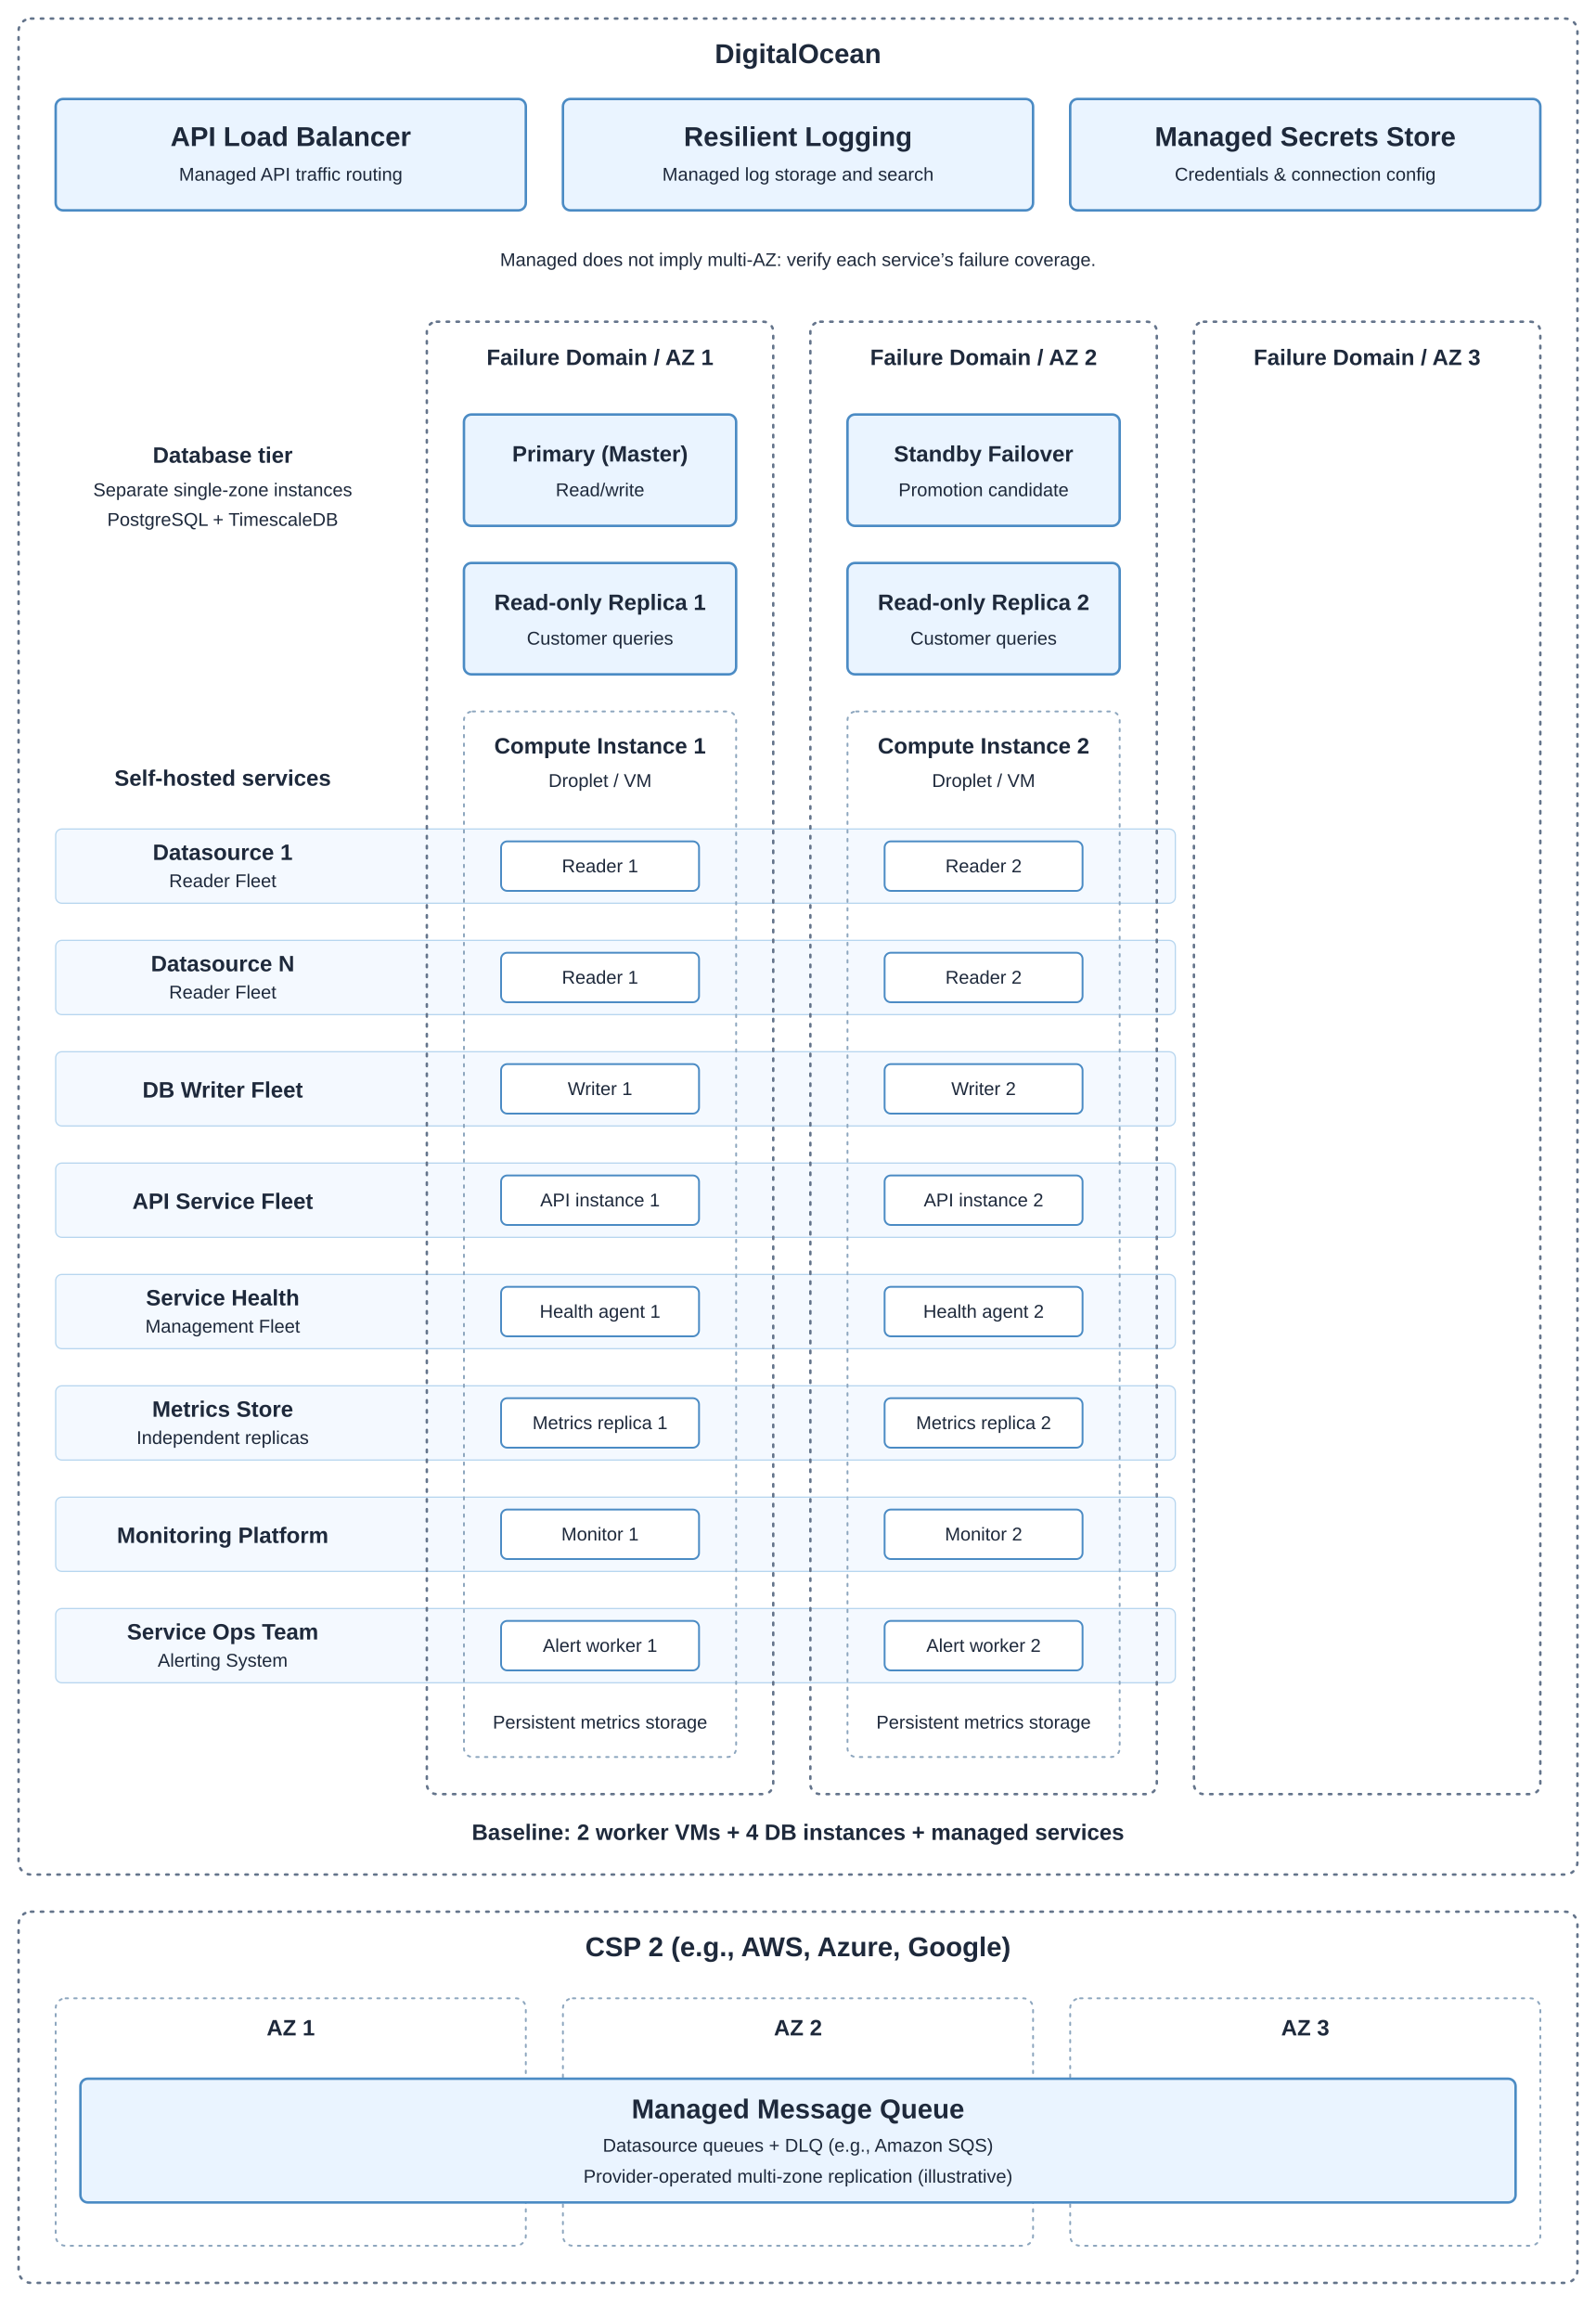
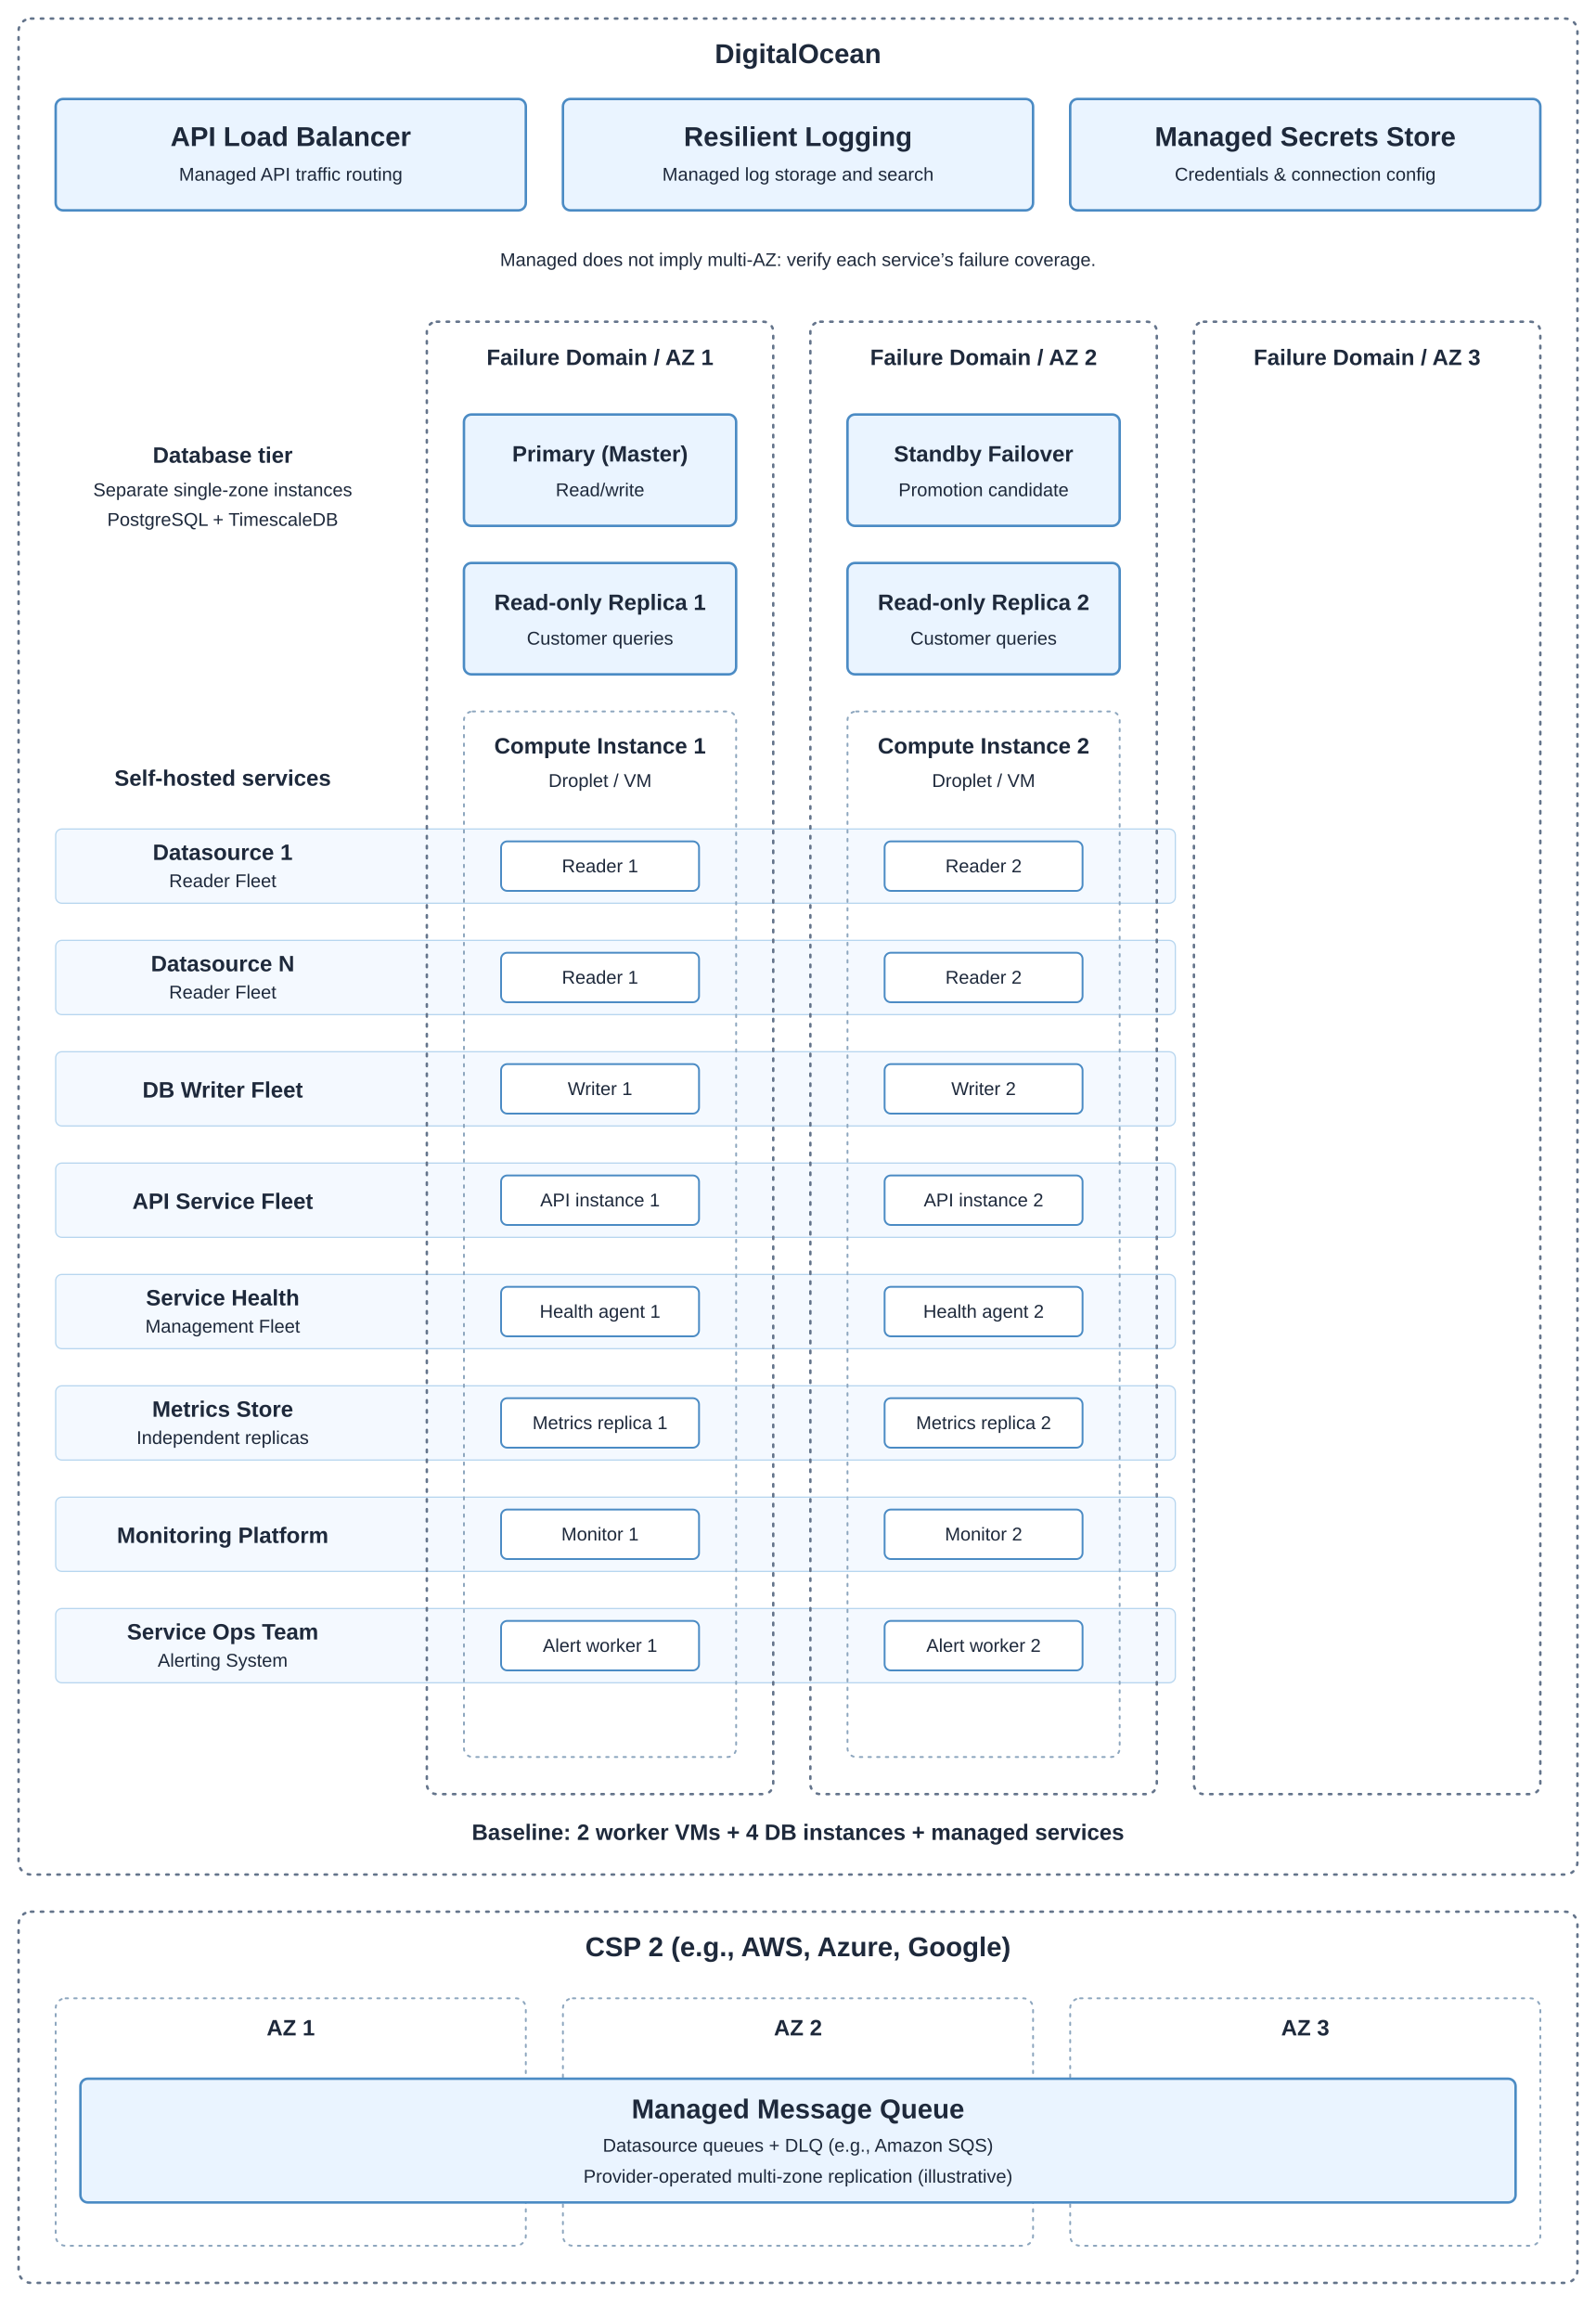
<svg xmlns="http://www.w3.org/2000/svg" width="1290" height="1875" viewBox="0 0 1290 1875" role="img" aria-labelledby="deployment-title deployment-description">
  <style>
    text { font-family: Arial, Helvetica, sans-serif; fill: #1e293b; text-anchor: middle; }
    .boundary { fill: none; stroke: #64748b; stroke-width: 2; stroke-dasharray: 2 6; stroke-linecap: round; }
    .compute { fill: none; stroke: #8da6be; stroke-width: 1.5; stroke-dasharray: 2 5; stroke-linecap: round; }
    .node { fill: #eaf4ff; stroke: #4b8bc4; stroke-width: 2; }
    .band { fill: #eaf4ff; fill-opacity: 0.55; stroke: #b7d6ef; stroke-width: 1; }
    .member { fill: #ffffff; stroke: #4b8bc4; stroke-width: 1.5; }
    .title { font-size: 22px; font-weight: 600; }
    .label { font-size: 18px; font-weight: 600; }
    .detail { font-size: 15px; }
  </style>
  <rect width="1290" height="1875" fill="#ffffff" />
  <g aria-label="DigitalOcean application deployment">
    <rect class="boundary" x="15" y="15" width="1260" height="1500" rx="10" />
    <text class="title" x="645" y="51">DigitalOcean</text>
    <g transform="translate(0, -30)">
      <g aria-label="API Load Balancer, managed service; verify failure coverage">
        <rect class="node" x="45" y="110" width="380" height="90" rx="6" />
        <text class="title" x="235" y="148">API Load Balancer</text>
        <text class="detail" x="235" y="176">Managed API traffic routing</text>
      </g>
      <g aria-label="Resilient Logging, managed service; verify failure coverage">
        <rect class="node" x="455" y="110" width="380" height="90" rx="6" />
        <text class="title" x="645" y="148">Resilient Logging</text>
        <text class="detail" x="645" y="176">Managed log storage and search</text>
      </g>
      <g aria-label="Managed Secrets Store, managed service; verify failure coverage">
        <rect class="node" x="865" y="110" width="380" height="90" rx="6" />
        <text class="title" x="1055" y="148">Managed Secrets Store</text>
        <text class="detail" x="1055" y="176">Credentials &amp; connection config</text>
      </g>
      <text class="detail" x="645" y="245">Managed does not imply multi-AZ: verify each service’s failure coverage.</text>
      <rect class="band" x="45" y="700" width="905" height="60" rx="5" />
      <rect class="band" x="45" y="790" width="905" height="60" rx="5" />
      <rect class="band" x="45" y="880" width="905" height="60" rx="5" />
      <rect class="band" x="45" y="970" width="905" height="60" rx="5" />
      <rect class="band" x="45" y="1060" width="905" height="60" rx="5" />
      <rect class="band" x="45" y="1150" width="905" height="60" rx="5" />
      <rect class="band" x="45" y="1240" width="905" height="60" rx="5" />
      <rect class="band" x="45" y="1330" width="905" height="60" rx="5" />
      <g aria-label="Failure Domain or Availability Zone 1, Compute Instance 1">
        <rect class="boundary" x="345" y="290" width="280" height="1190" rx="8" />
        <text class="label" x="485" y="325">Failure Domain / AZ 1</text>
        <rect class="compute" x="375" y="605" width="220" height="845" rx="7" />
        <text class="label" x="485" y="639">Compute Instance 1</text>
        <text class="detail" x="485" y="666">Droplet / VM</text>
-         <text class="detail" x="485" y="1427">Persistent metrics storage</text>
      </g>
      <g aria-label="Failure Domain or Availability Zone 2, Compute Instance 2">
        <rect class="boundary" x="655" y="290" width="280" height="1190" rx="8" />
        <text class="label" x="795" y="325">Failure Domain / AZ 2</text>
        <rect class="compute" x="685" y="605" width="220" height="845" rx="7" />
        <text class="label" x="795" y="639">Compute Instance 2</text>
        <text class="detail" x="795" y="666">Droplet / VM</text>
-         <text class="detail" x="795" y="1427">Persistent metrics storage</text>
      </g>
      <g aria-label="Failure Domain or Availability Zone 3, intentionally empty">
        <rect class="boundary" x="965" y="290" width="280" height="1190" rx="8" />
        <text class="label" x="1105" y="325">Failure Domain / AZ 3</text>
      </g>
      <text class="label" x="180" y="404">Database tier</text>
      <text class="detail" x="180" y="431">Separate single-zone instances</text>
      <text class="detail" x="180" y="455">PostgreSQL + TimescaleDB</text>
      <g aria-label="Primary database in failure domain 1">
        <rect class="node" x="375" y="365" width="220" height="90" rx="6" />
        <text class="label" x="485" y="403">Primary (Master)</text>
        <text class="detail" x="485" y="431">Read/write</text>
      </g>
      <g aria-label="Standby failover database in failure domain 2">
        <rect class="node" x="685" y="365" width="220" height="90" rx="6" />
        <text class="label" x="795" y="403">Standby Failover</text>
        <text class="detail" x="795" y="431">Promotion candidate</text>
      </g>
      <g aria-label="Read-only replica 2 in failure domain 2">
        <rect class="node" x="685" y="485" width="220" height="90" rx="6" />
        <text class="label" x="795" y="523">Read-only Replica 2</text>
        <text class="detail" x="795" y="551">Customer queries</text>
      </g>
      <g aria-label="Read-only replica 1 in failure domain 1">
        <rect class="node" x="375" y="485" width="220" height="90" rx="6" />
        <text class="label" x="485" y="523">Read-only Replica 1</text>
        <text class="detail" x="485" y="551">Customer queries</text>
      </g>
      <text class="label" x="180" y="665">Self-hosted services</text>
      <g aria-label="Datasource 1 Reader Fleet, one member per worker VM">
        <text class="label" x="180" y="725">Datasource 1</text>
        <text class="detail" x="180" y="747">Reader Fleet</text>
        <rect class="member" x="405" y="710" width="160" height="40" rx="5" />
        <text class="detail" x="485" y="735">Reader 1</text>
        <rect class="member" x="715" y="710" width="160" height="40" rx="5" />
        <text class="detail" x="795" y="735">Reader 2</text>
      </g>
      <g aria-label="Datasource N Reader Fleet, one member per worker VM">
        <text class="label" x="180" y="815">Datasource N</text>
        <text class="detail" x="180" y="837">Reader Fleet</text>
        <rect class="member" x="405" y="800" width="160" height="40" rx="5" />
        <text class="detail" x="485" y="825">Reader 1</text>
        <rect class="member" x="715" y="800" width="160" height="40" rx="5" />
        <text class="detail" x="795" y="825">Reader 2</text>
      </g>
      <g aria-label="DB Writer Fleet , one member per worker VM">
        <text class="label" x="180" y="917">DB Writer Fleet</text>
        <rect class="member" x="405" y="890" width="160" height="40" rx="5" />
        <text class="detail" x="485" y="915">Writer 1</text>
        <rect class="member" x="715" y="890" width="160" height="40" rx="5" />
        <text class="detail" x="795" y="915">Writer 2</text>
      </g>
      <g aria-label="API Service Fleet , one member per worker VM">
        <text class="label" x="180" y="1007">API Service Fleet</text>
        <rect class="member" x="405" y="980" width="160" height="40" rx="5" />
        <text class="detail" x="485" y="1005">API instance 1</text>
        <rect class="member" x="715" y="980" width="160" height="40" rx="5" />
        <text class="detail" x="795" y="1005">API instance 2</text>
      </g>
      <g aria-label="Service Health Management Fleet, one member per worker VM">
        <text class="label" x="180" y="1085">Service Health</text>
        <text class="detail" x="180" y="1107">Management Fleet</text>
        <rect class="member" x="405" y="1070" width="160" height="40" rx="5" />
        <text class="detail" x="485" y="1095">Health agent 1</text>
        <rect class="member" x="715" y="1070" width="160" height="40" rx="5" />
        <text class="detail" x="795" y="1095">Health agent 2</text>
      </g>
      <g aria-label="Metrics Store, one independent replica per worker VM">
        <text class="label" x="180" y="1175">Metrics Store</text>
        <text class="detail" x="180" y="1197">Independent replicas</text>
        <rect class="member" x="405" y="1160" width="160" height="40" rx="5" />
        <text class="detail" x="485" y="1185">Metrics replica 1</text>
        <rect class="member" x="715" y="1160" width="160" height="40" rx="5" />
        <text class="detail" x="795" y="1185">Metrics replica 2</text>
      </g>
      <g aria-label="Monitoring Platform , one member per worker VM">
        <text class="label" x="180" y="1277">Monitoring Platform</text>
        <rect class="member" x="405" y="1250" width="160" height="40" rx="5" />
        <text class="detail" x="485" y="1275">Monitor 1</text>
        <rect class="member" x="715" y="1250" width="160" height="40" rx="5" />
        <text class="detail" x="795" y="1275">Monitor 2</text>
      </g>
      <g aria-label="Service Ops Team Alerting System, one member per worker VM">
        <text class="label" x="180" y="1355">Service Ops Team</text>
        <text class="detail" x="180" y="1377">Alerting System</text>
        <rect class="member" x="405" y="1340" width="160" height="40" rx="5" />
        <text class="detail" x="485" y="1365">Alert worker 1</text>
        <rect class="member" x="715" y="1340" width="160" height="40" rx="5" />
        <text class="detail" x="795" y="1365">Alert worker 2</text>
      </g>
      <text class="label" x="645" y="1517">Baseline: 2 worker VMs + 4 DB instances + managed services</text>
    </g>
  </g>
  <g aria-label="CSP 2, for example AWS, Azure, or Google, with three availability zones">
    <rect class="boundary" x="15" y="1545" width="1260" height="300" rx="10" />
    <text class="title" x="645" y="1581">CSP 2 (e.g., AWS, Azure, Google)</text>
    <g aria-label="Second provider availability zone 1">
      <rect class="compute" x="45" y="1615" width="380" height="200" rx="8" />
      <text class="label" x="235" y="1645">AZ 1</text>
    </g>
    <g aria-label="Second provider availability zone 2">
      <rect class="compute" x="455" y="1615" width="380" height="200" rx="8" />
      <text class="label" x="645" y="1645">AZ 2</text>
    </g>
    <g aria-label="Second provider availability zone 3">
      <rect class="compute" x="865" y="1615" width="380" height="200" rx="8" />
      <text class="label" x="1055" y="1645">AZ 3</text>
    </g>
    <g aria-label="Managed Message Queue spans all three provider zones">
      <rect class="node" x="65" y="1680" width="1160" height="100" rx="6" />
      <text class="title" x="645" y="1712">Managed Message Queue</text>
      <text class="detail" x="645" y="1739">Datasource queues + DLQ (e.g., Amazon SQS)</text>
      <text class="detail" x="645" y="1764">Provider-operated multi-zone replication (illustrative)</text>
    </g>
  </g>
</svg>
